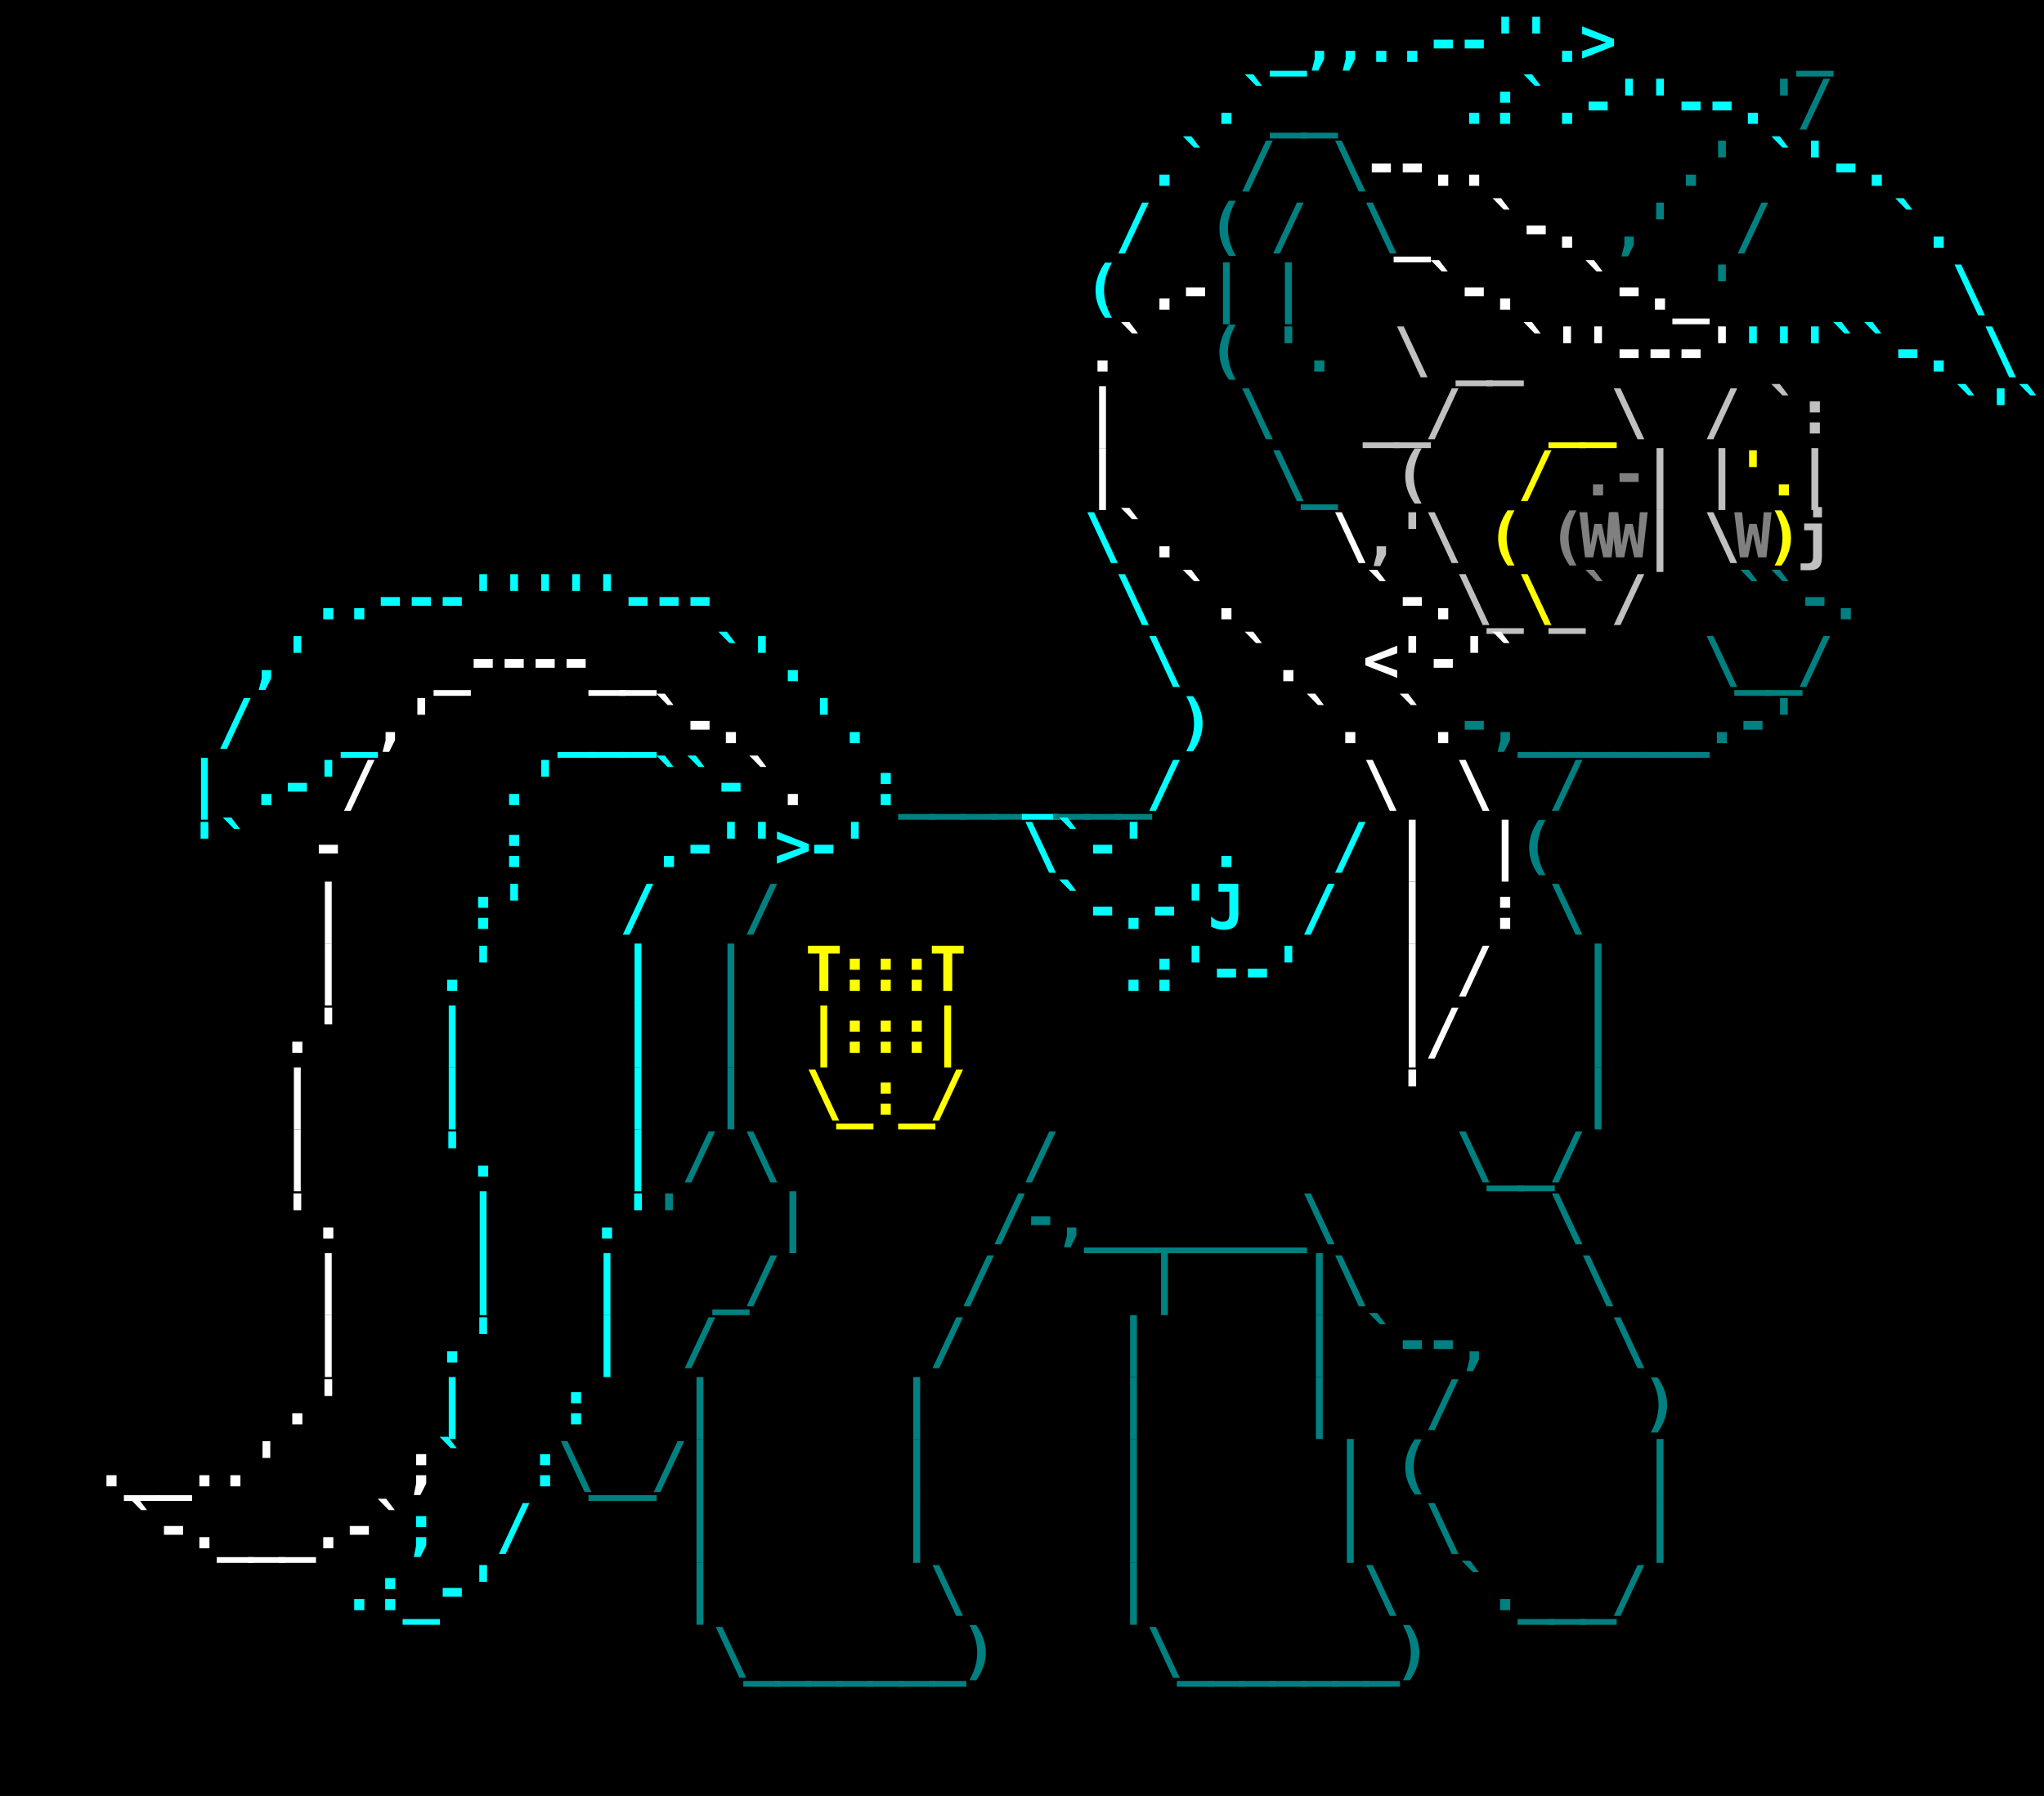
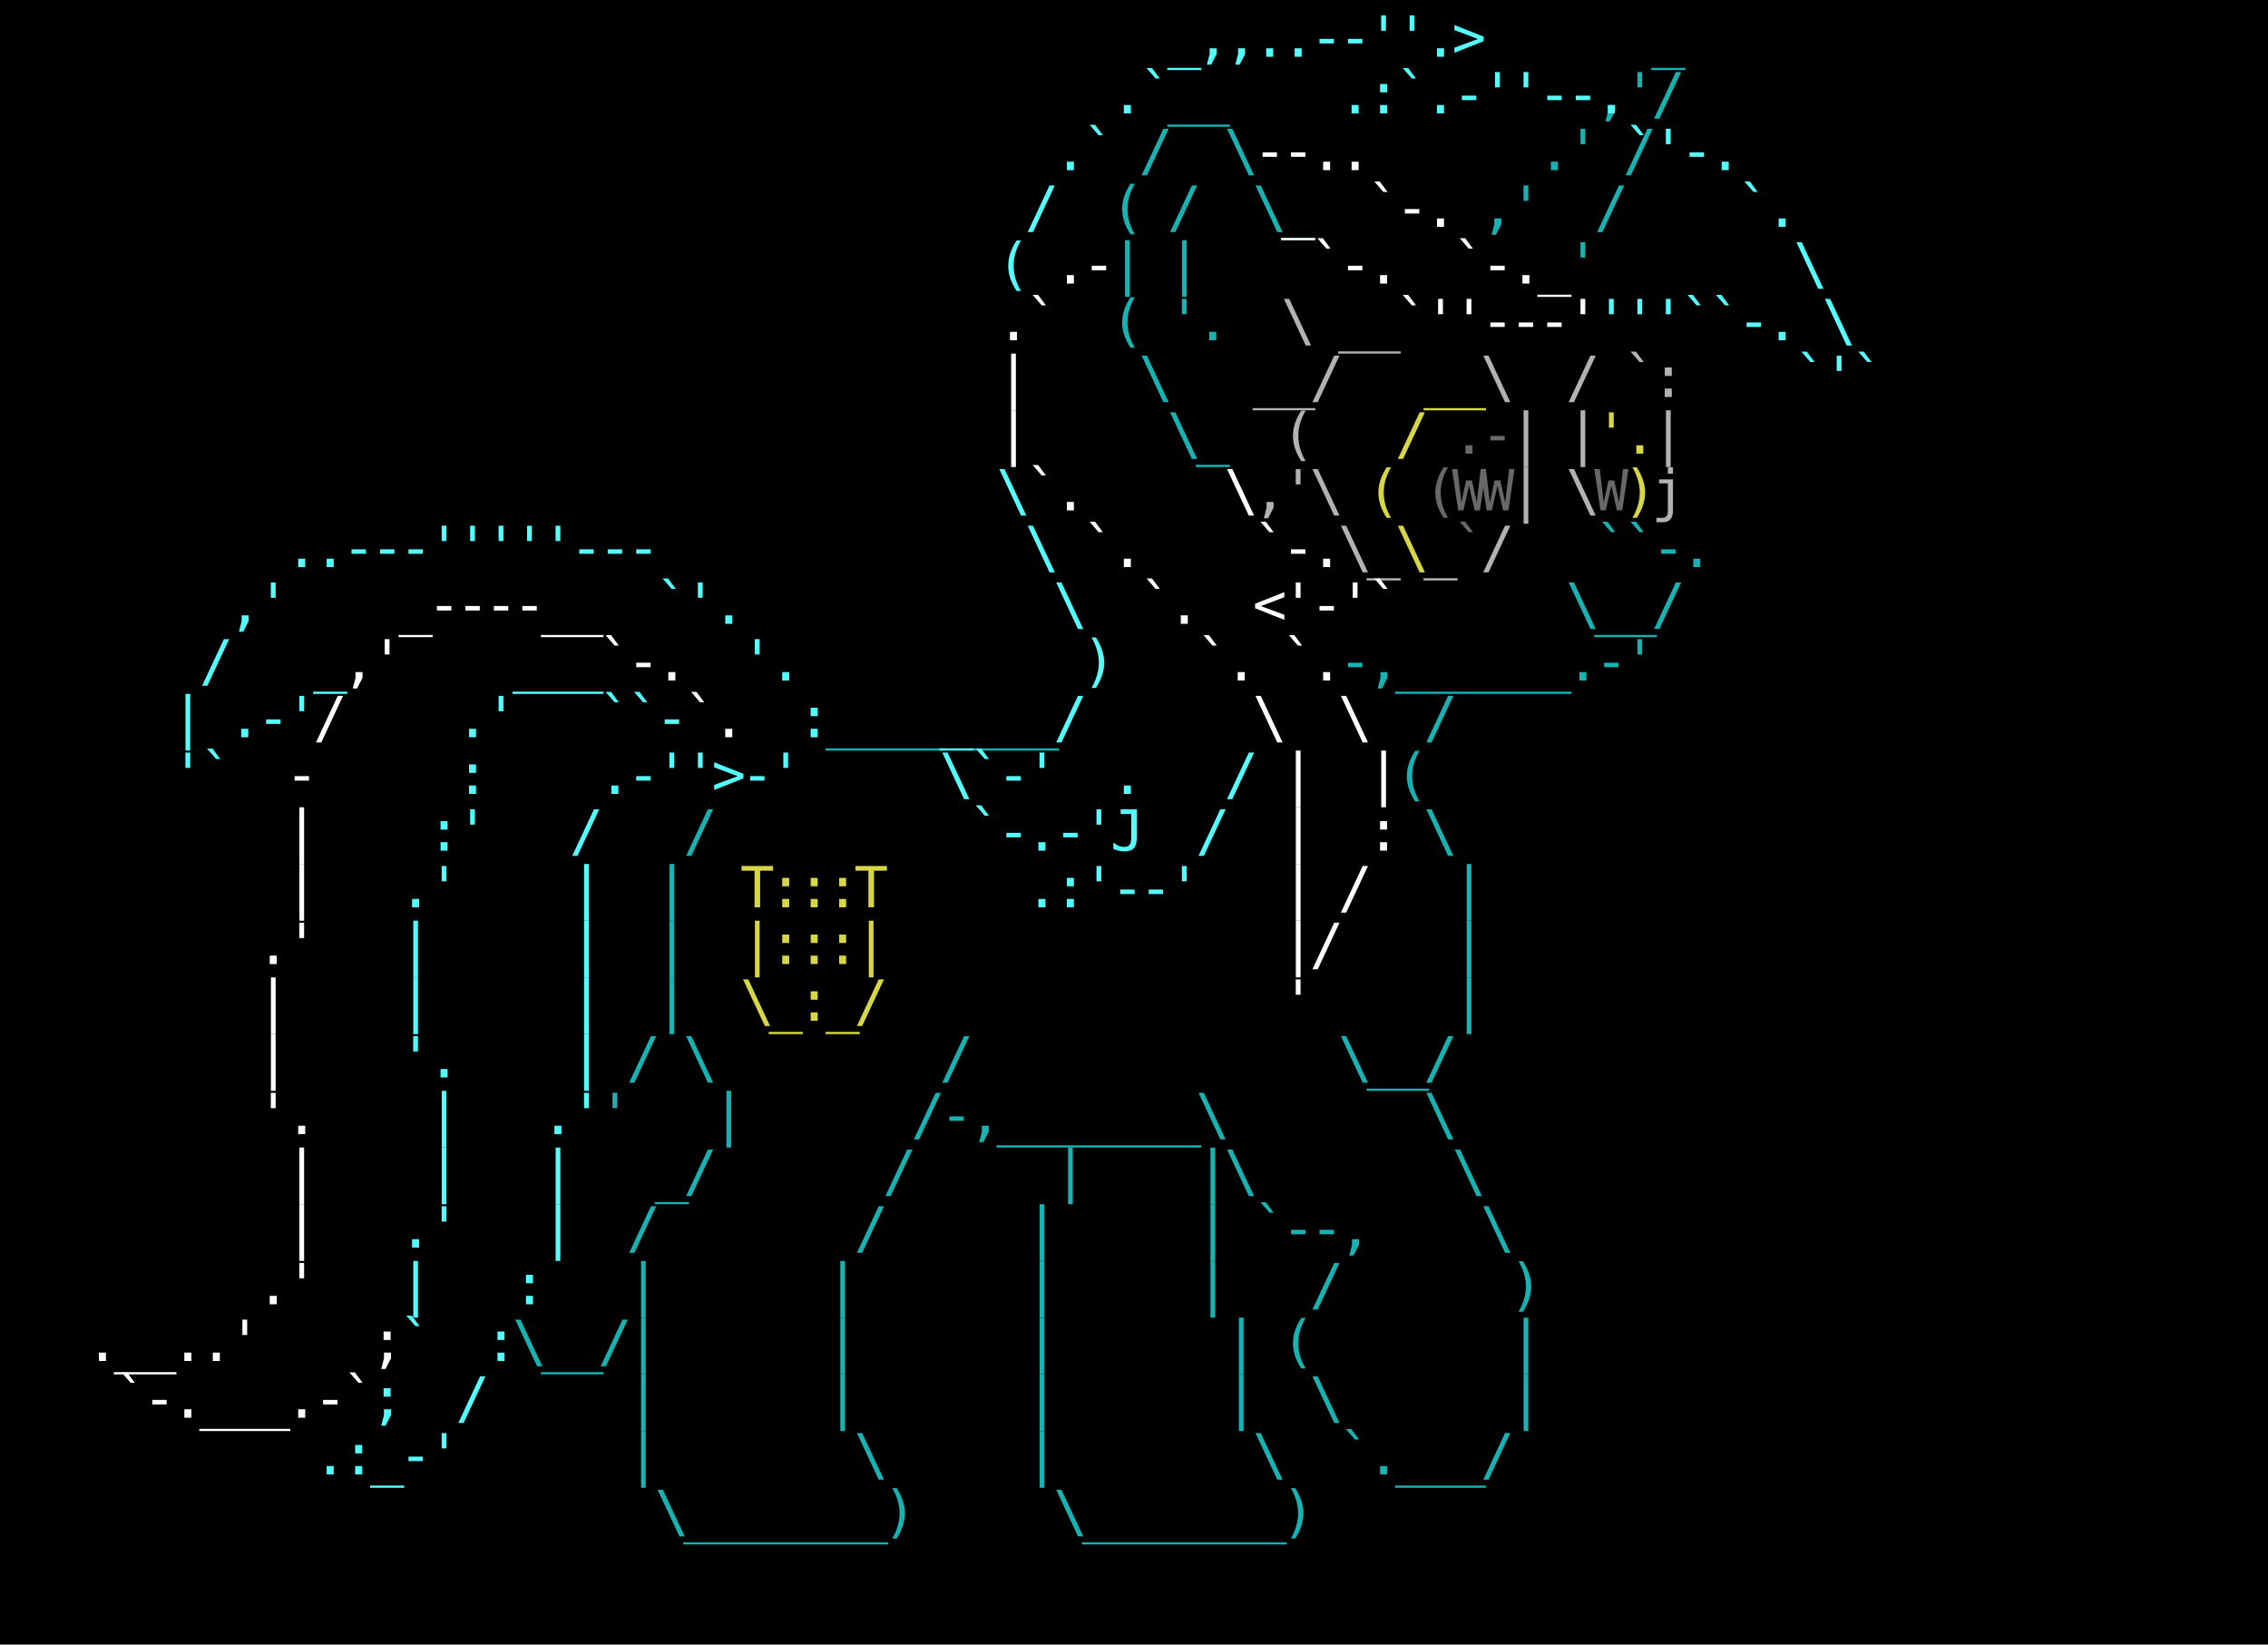
- <svg xmlns="http://www.w3.org/2000/svg" width="396" height="348">
-   <rect style="fill:black;stroke:none;" width="396" height="348" x="0" y="0" />
-   <text y="0" x="0" style="font-family:monospace;font-size:12px;font-weight:bold;">
-     <tspan x="246" y="12" style="fill:cyan;">_</tspan>
-     <tspan x="252" y="12" style="fill:cyan;">,</tspan>
-     <tspan x="258" y="12" style="fill:cyan;">,</tspan>
-     <tspan x="264" y="12" style="fill:cyan;">.</tspan>
-     <tspan x="270" y="12" style="fill:cyan;">.</tspan>
-     <tspan x="276" y="12" style="fill:cyan;">-</tspan>
-     <tspan x="282" y="12" style="fill:cyan;">-</tspan>
-     <tspan x="288" y="12" style="fill:cyan;">'</tspan>
-     <tspan x="294" y="12" style="fill:cyan;">'</tspan>
-     <tspan x="300" y="12" style="fill:cyan;">.</tspan>
-     <tspan x="306" y="12" style="fill:cyan;">&gt;</tspan>
-     <tspan x="348" y="12" style="fill:teal;">_</tspan>
-     <tspan x="234" y="24" style="fill:cyan;">.</tspan>
-     <tspan x="240" y="24" style="fill:cyan;">`</tspan>
-     <tspan x="246" y="24" style="fill:teal;">_</tspan>
-     <tspan x="252" y="24" style="fill:teal;">_</tspan>
-     <tspan x="282" y="24" style="fill:cyan;">.</tspan>
-     <tspan x="288" y="24" style="fill:cyan;">:</tspan>
-     <tspan x="294" y="24" style="fill:cyan;">`</tspan>
-     <tspan x="300" y="24" style="fill:cyan;">.</tspan>
-     <tspan x="306" y="24" style="fill:cyan;">-</tspan>
-     <tspan x="312" y="24" style="fill:cyan;">'</tspan>
-     <tspan x="318" y="24" style="fill:cyan;">'</tspan>
-     <tspan x="324" y="24" style="fill:cyan;">-</tspan>
-     <tspan x="330" y="24" style="fill:cyan;">-</tspan>
-     <tspan x="336" y="24" style="fill:cyan;">.</tspan>
-     <tspan x="342" y="24" style="fill:teal;">'</tspan>
-     <tspan x="348" y="24" style="fill:teal;">/</tspan>
-     <tspan x="222" y="36" style="fill:cyan;">.</tspan>
-     <tspan x="228" y="36" style="fill:cyan;">`</tspan>
-     <tspan x="240" y="36" style="fill:teal;">/</tspan>
-     <tspan x="258" y="36" style="fill:teal;">\</tspan>
-     <tspan x="264" y="36" style="fill:white;">-</tspan>
-     <tspan x="270" y="36" style="fill:white;">-</tspan>
-     <tspan x="276" y="36" style="fill:white;">.</tspan>
-     <tspan x="282" y="36" style="fill:white;">.</tspan>
-     <tspan x="324" y="36" style="fill:teal;">.</tspan>
-     <tspan x="330" y="36" style="fill:teal;">'</tspan>
-     <tspan x="342" y="36" style="fill:cyan;">`</tspan>
-     <tspan x="348" y="36" style="fill:cyan;">'</tspan>
-     <tspan x="354" y="36" style="fill:cyan;">-</tspan>
-     <tspan x="360" y="36" style="fill:cyan;">.</tspan>
-     <tspan x="216" y="48" style="fill:cyan;">/</tspan>
-     <tspan x="234" y="48" style="fill:teal;">(</tspan>
-     <tspan x="246" y="48" style="fill:teal;">/</tspan>
-     <tspan x="264" y="48" style="fill:teal;">\</tspan>
-     <tspan x="270" y="48" style="fill:white;">_</tspan>
-     <tspan x="288" y="48" style="fill:white;">`</tspan>
-     <tspan x="294" y="48" style="fill:white;">-</tspan>
-     <tspan x="300" y="48" style="fill:white;">.</tspan>
-     <tspan x="312" y="48" style="fill:teal;">,</tspan>
-     <tspan x="318" y="48" style="fill:teal;">'</tspan>
-     <tspan x="336" y="48" style="fill:teal;">/</tspan>
-     <tspan x="366" y="48" style="fill:cyan;">`</tspan>
-     <tspan x="372" y="48" style="fill:cyan;">.</tspan>
-     <tspan x="210" y="60" style="fill:cyan;">(</tspan>
-     <tspan x="222" y="60" style="fill:white;">.</tspan>
-     <tspan x="228" y="60" style="fill:white;">-</tspan>
-     <tspan x="234" y="60" style="fill:teal;">|</tspan>
-     <tspan x="246" y="60" style="fill:teal;">|</tspan>
-     <tspan x="276" y="60" style="fill:white;">`</tspan>
-     <tspan x="282" y="60" style="fill:white;">-</tspan>
-     <tspan x="288" y="60" style="fill:white;">.</tspan>
-     <tspan x="306" y="60" style="fill:white;">`</tspan>
-     <tspan x="312" y="60" style="fill:white;">-</tspan>
-     <tspan x="318" y="60" style="fill:white;">.</tspan>
-     <tspan x="324" y="60" style="fill:white;">_</tspan>
-     <tspan x="330" y="60" style="fill:teal;">'</tspan>
-     <tspan x="378" y="60" style="fill:cyan;">\</tspan>
-     <tspan x="210" y="72" style="fill:white;">.</tspan>
-     <tspan x="216" y="72" style="fill:white;">`</tspan>
-     <tspan x="234" y="72" style="fill:teal;">(</tspan>
-     <tspan x="246" y="72" style="fill:teal;">'</tspan>
-     <tspan x="252" y="72" style="fill:teal;">.</tspan>
-     <tspan x="270" y="72" style="fill:silver;">\</tspan>
-     <tspan x="282" y="72" style="fill:silver;">_</tspan>
-     <tspan x="288" y="72" style="fill:silver;">_</tspan>
-     <tspan x="294" y="72" style="fill:white;">`</tspan>
-     <tspan x="300" y="72" style="fill:white;">'</tspan>
-     <tspan x="306" y="72" style="fill:white;">'</tspan>
-     <tspan x="312" y="72" style="fill:white;">-</tspan>
-     <tspan x="318" y="72" style="fill:white;">-</tspan>
-     <tspan x="324" y="72" style="fill:white;">-</tspan>
-     <tspan x="330" y="72" style="fill:white;">'</tspan>
-     <tspan x="336" y="72" style="fill:cyan;">'</tspan>
-     <tspan x="342" y="72" style="fill:cyan;">'</tspan>
-     <tspan x="348" y="72" style="fill:cyan;">'</tspan>
-     <tspan x="354" y="72" style="fill:cyan;">`</tspan>
-     <tspan x="360" y="72" style="fill:cyan;">`</tspan>
-     <tspan x="366" y="72" style="fill:cyan;">-</tspan>
-     <tspan x="372" y="72" style="fill:cyan;">.</tspan>
-     <tspan x="384" y="72" style="fill:cyan;">\</tspan>
-     <tspan x="210" y="84" style="fill:white;">|</tspan>
-     <tspan x="240" y="84" style="fill:teal;">\</tspan>
-     <tspan x="264" y="84" style="fill:silver;">_</tspan>
-     <tspan x="270" y="84" style="fill:silver;">_</tspan>
-     <tspan x="276" y="84" style="fill:silver;">/</tspan>
-     <tspan x="300" y="84" style="fill:yellow;">_</tspan>
-     <tspan x="306" y="84" style="fill:yellow;">_</tspan>
-     <tspan x="312" y="84" style="fill:silver;">\</tspan>
-     <tspan x="330" y="84" style="fill:silver;">/</tspan>
-     <tspan x="342" y="84" style="fill:silver;">`</tspan>
-     <tspan x="348" y="84" style="fill:silver;">:</tspan>
-     <tspan x="378" y="84" style="fill:cyan;">`</tspan>
-     <tspan x="384" y="84" style="fill:cyan;">'</tspan>
-     <tspan x="390" y="84" style="fill:cyan;">`</tspan>
-     <tspan x="210" y="96" style="fill:white;">|</tspan>
-     <tspan x="246" y="96" style="fill:teal;">\</tspan>
-     <tspan x="252" y="96" style="fill:teal;">_</tspan>
-     <tspan x="270" y="96" style="fill:silver;">(</tspan>
-     <tspan x="294" y="96" style="fill:yellow;">/</tspan>
-     <tspan x="306" y="96" style="fill:gray;">.</tspan>
-     <tspan x="312" y="96" style="fill:gray;">-</tspan>
-     <tspan x="318" y="96" style="fill:silver;">|</tspan>
-     <tspan x="330" y="96" style="fill:silver;">|</tspan>
-     <tspan x="336" y="96" style="fill:yellow;">'</tspan>
-     <tspan x="342" y="96" style="fill:yellow;">.</tspan>
-     <tspan x="348" y="96" style="fill:silver;">|</tspan>
-     <tspan x="210" y="108" style="fill:cyan;">\</tspan>
-     <tspan x="216" y="108" style="fill:white;">`</tspan>
-     <tspan x="222" y="108" style="fill:white;">.</tspan>
-     <tspan x="258" y="108" style="fill:white;">\</tspan>
-     <tspan x="264" y="108" style="fill:silver;">,</tspan>
-     <tspan x="270" y="108" style="fill:silver;">'</tspan>
-     <tspan x="276" y="108" style="fill:silver;">\</tspan>
-     <tspan x="288" y="108" style="fill:yellow;">(</tspan>
-     <tspan x="300" y="108" style="fill:gray;">(</tspan>
-     <tspan x="306" y="108" style="fill:gray;">W</tspan>
-     <tspan x="312" y="108" style="fill:gray;">W</tspan>
-     <tspan x="318" y="108" style="fill:silver;">|</tspan>
-     <tspan x="330" y="108" style="fill:silver;">\</tspan>
-     <tspan x="336" y="108" style="fill:gray;">W</tspan>
-     <tspan x="342" y="108" style="fill:yellow;">)</tspan>
-     <tspan x="348" y="108" style="fill:silver;">j</tspan>
-     <tspan x="60" y="120" style="fill:cyan;">.</tspan>
-     <tspan x="66" y="120" style="fill:cyan;">.</tspan>
-     <tspan x="72" y="120" style="fill:cyan;">-</tspan>
-     <tspan x="78" y="120" style="fill:cyan;">-</tspan>
-     <tspan x="84" y="120" style="fill:cyan;">-</tspan>
-     <tspan x="90" y="120" style="fill:cyan;">'</tspan>
-     <tspan x="96" y="120" style="fill:cyan;">'</tspan>
-     <tspan x="102" y="120" style="fill:cyan;">'</tspan>
-     <tspan x="108" y="120" style="fill:cyan;">'</tspan>
-     <tspan x="114" y="120" style="fill:cyan;">'</tspan>
-     <tspan x="120" y="120" style="fill:cyan;">-</tspan>
-     <tspan x="126" y="120" style="fill:cyan;">-</tspan>
-     <tspan x="132" y="120" style="fill:cyan;">-</tspan>
-     <tspan x="216" y="120" style="fill:cyan;">\</tspan>
-     <tspan x="228" y="120" style="fill:white;">`</tspan>
-     <tspan x="234" y="120" style="fill:white;">.</tspan>
-     <tspan x="264" y="120" style="fill:white;">`</tspan>
-     <tspan x="270" y="120" style="fill:white;">-</tspan>
-     <tspan x="276" y="120" style="fill:white;">.</tspan>
-     <tspan x="282" y="120" style="fill:silver;">\</tspan>
-     <tspan x="288" y="120" style="fill:silver;">_</tspan>
-     <tspan x="294" y="120" style="fill:yellow;">\</tspan>
-     <tspan x="300" y="120" style="fill:silver;">_</tspan>
-     <tspan x="306" y="120" style="fill:gray;">`</tspan>
-     <tspan x="312" y="120" style="fill:silver;">/</tspan>
-     <tspan x="336" y="120" style="fill:teal;">`</tspan>
-     <tspan x="342" y="120" style="fill:teal;">`</tspan>
-     <tspan x="348" y="120" style="fill:teal;">-</tspan>
-     <tspan x="354" y="120" style="fill:teal;">.</tspan>
-     <tspan x="48" y="132" style="fill:cyan;">,</tspan>
-     <tspan x="54" y="132" style="fill:cyan;">'</tspan>
-     <tspan x="84" y="132" style="fill:white;">_</tspan>
-     <tspan x="90" y="132" style="fill:white;">-</tspan>
-     <tspan x="96" y="132" style="fill:white;">-</tspan>
-     <tspan x="102" y="132" style="fill:white;">-</tspan>
-     <tspan x="108" y="132" style="fill:white;">-</tspan>
-     <tspan x="114" y="132" style="fill:white;">_</tspan>
-     <tspan x="120" y="132" style="fill:white;">_</tspan>
-     <tspan x="138" y="132" style="fill:cyan;">`</tspan>
-     <tspan x="144" y="132" style="fill:cyan;">'</tspan>
-     <tspan x="150" y="132" style="fill:cyan;">.</tspan>
-     <tspan x="222" y="132" style="fill:cyan;">\</tspan>
-     <tspan x="240" y="132" style="fill:white;">`</tspan>
-     <tspan x="246" y="132" style="fill:white;">.</tspan>
-     <tspan x="264" y="132" style="fill:white;">&lt;</tspan>
-     <tspan x="270" y="132" style="fill:white;">'</tspan>
-     <tspan x="276" y="132" style="fill:white;">-</tspan>
-     <tspan x="282" y="132" style="fill:white;">'</tspan>
-     <tspan x="288" y="132" style="fill:white;">`</tspan>
-     <tspan x="330" y="132" style="fill:teal;">\</tspan>
-     <tspan x="336" y="132" style="fill:teal;">_</tspan>
-     <tspan x="342" y="132" style="fill:teal;">_</tspan>
-     <tspan x="348" y="132" style="fill:teal;">/</tspan>
-     <tspan x="42" y="144" style="fill:cyan;">/</tspan>
-     <tspan x="66" y="144" style="fill:cyan;">_</tspan>
-     <tspan x="72" y="144" style="fill:white;">,</tspan>
-     <tspan x="78" y="144" style="fill:white;">'</tspan>
-     <tspan x="108" y="144" style="fill:cyan;">_</tspan>
-     <tspan x="114" y="144" style="fill:cyan;">_</tspan>
-     <tspan x="120" y="144" style="fill:cyan;">_</tspan>
-     <tspan x="126" y="144" style="fill:white;">`</tspan>
-     <tspan x="132" y="144" style="fill:white;">-</tspan>
-     <tspan x="138" y="144" style="fill:white;">.</tspan>
-     <tspan x="156" y="144" style="fill:cyan;">'</tspan>
-     <tspan x="162" y="144" style="fill:cyan;">.</tspan>
-     <tspan x="228" y="144" style="fill:cyan;">)</tspan>
-     <tspan x="252" y="144" style="fill:white;">`</tspan>
-     <tspan x="258" y="144" style="fill:white;">.</tspan>
-     <tspan x="270" y="144" style="fill:white;">`</tspan>
-     <tspan x="276" y="144" style="fill:white;">.</tspan>
-     <tspan x="282" y="144" style="fill:teal;">-</tspan>
-     <tspan x="288" y="144" style="fill:teal;">,</tspan>
-     <tspan x="294" y="144" style="fill:teal;">_</tspan>
-     <tspan x="300" y="144" style="fill:teal;">_</tspan>
-     <tspan x="306" y="144" style="fill:teal;">_</tspan>
-     <tspan x="312" y="144" style="fill:teal;">_</tspan>
-     <tspan x="318" y="144" style="fill:teal;">_</tspan>
-     <tspan x="324" y="144" style="fill:teal;">_</tspan>
-     <tspan x="330" y="144" style="fill:teal;">.</tspan>
-     <tspan x="336" y="144" style="fill:teal;">-</tspan>
-     <tspan x="342" y="144" style="fill:teal;">'</tspan>
-     <tspan x="36" y="156" style="fill:cyan;">|</tspan>
-     <tspan x="48" y="156" style="fill:cyan;">.</tspan>
-     <tspan x="54" y="156" style="fill:cyan;">-</tspan>
-     <tspan x="60" y="156" style="fill:cyan;">'</tspan>
-     <tspan x="66" y="156" style="fill:white;">/</tspan>
-     <tspan x="96" y="156" style="fill:cyan;">.</tspan>
-     <tspan x="102" y="156" style="fill:cyan;">'</tspan>
-     <tspan x="126" y="156" style="fill:cyan;">`</tspan>
-     <tspan x="132" y="156" style="fill:cyan;">`</tspan>
-     <tspan x="138" y="156" style="fill:cyan;">-</tspan>
-     <tspan x="144" y="156" style="fill:white;">`</tspan>
-     <tspan x="150" y="156" style="fill:white;">.</tspan>
-     <tspan x="168" y="156" style="fill:cyan;">:</tspan>
-     <tspan x="174" y="156" style="fill:teal;">_</tspan>
-     <tspan x="180" y="156" style="fill:teal;">_</tspan>
-     <tspan x="186" y="156" style="fill:teal;">_</tspan>
-     <tspan x="192" y="156" style="fill:teal;">_</tspan>
-     <tspan x="198" y="156" style="fill:cyan;">_</tspan>
-     <tspan x="204" y="156" style="fill:teal;">_</tspan>
-     <tspan x="210" y="156" style="fill:teal;">_</tspan>
-     <tspan x="216" y="156" style="fill:teal;">_</tspan>
-     <tspan x="222" y="156" style="fill:cyan;">/</tspan>
-     <tspan x="264" y="156" style="fill:white;">\</tspan>
-     <tspan x="282" y="156" style="fill:white;">\</tspan>
-     <tspan x="300" y="156" style="fill:teal;">/</tspan>
-     <tspan x="36" y="168" style="fill:cyan;">'</tspan>
-     <tspan x="42" y="168" style="fill:cyan;">`</tspan>
-     <tspan x="60" y="168" style="fill:white;">-</tspan>
-     <tspan x="96" y="168" style="fill:cyan;">:</tspan>
-     <tspan x="126" y="168" style="fill:cyan;">.</tspan>
-     <tspan x="132" y="168" style="fill:cyan;">-</tspan>
-     <tspan x="138" y="168" style="fill:cyan;">'</tspan>
-     <tspan x="144" y="168" style="fill:cyan;">'</tspan>
-     <tspan x="150" y="168" style="fill:cyan;">&gt;</tspan>
-     <tspan x="156" y="168" style="fill:cyan;">-</tspan>
-     <tspan x="162" y="168" style="fill:cyan;">'</tspan>
-     <tspan x="198" y="168" style="fill:cyan;">\</tspan>
-     <tspan x="204" y="168" style="fill:cyan;">`</tspan>
-     <tspan x="210" y="168" style="fill:cyan;">-</tspan>
-     <tspan x="216" y="168" style="fill:cyan;">'</tspan>
-     <tspan x="234" y="168" style="fill:cyan;">.</tspan>
-     <tspan x="258" y="168" style="fill:cyan;">/</tspan>
-     <tspan x="270" y="168" style="fill:white;">|</tspan>
-     <tspan x="288" y="168" style="fill:white;">|</tspan>
-     <tspan x="294" y="168" style="fill:teal;">(</tspan>
-     <tspan x="60" y="180" style="fill:white;">|</tspan>
-     <tspan x="90" y="180" style="fill:cyan;">:</tspan>
-     <tspan x="96" y="180" style="fill:cyan;">'</tspan>
-     <tspan x="120" y="180" style="fill:cyan;">/</tspan>
-     <tspan x="144" y="180" style="fill:teal;">/</tspan>
-     <tspan x="204" y="180" style="fill:cyan;">`</tspan>
-     <tspan x="210" y="180" style="fill:cyan;">-</tspan>
-     <tspan x="216" y="180" style="fill:cyan;">.</tspan>
-     <tspan x="222" y="180" style="fill:cyan;">-</tspan>
-     <tspan x="228" y="180" style="fill:cyan;">'</tspan>
-     <tspan x="234" y="180" style="fill:cyan;">J</tspan>
-     <tspan x="252" y="180" style="fill:cyan;">/</tspan>
-     <tspan x="270" y="180" style="fill:white;">|</tspan>
-     <tspan x="288" y="180" style="fill:white;">:</tspan>
-     <tspan x="300" y="180" style="fill:teal;">\</tspan>
-     <tspan x="60" y="192" style="fill:white;">|</tspan>
-     <tspan x="84" y="192" style="fill:cyan;">.</tspan>
-     <tspan x="90" y="192" style="fill:cyan;">'</tspan>
-     <tspan x="120" y="192" style="fill:cyan;">|</tspan>
-     <tspan x="138" y="192" style="fill:teal;">|</tspan>
-     <tspan x="156" y="192" style="fill:yellow;">T</tspan>
-     <tspan x="162" y="192" style="fill:yellow;">:</tspan>
-     <tspan x="168" y="192" style="fill:yellow;">:</tspan>
-     <tspan x="174" y="192" style="fill:yellow;">:</tspan>
-     <tspan x="180" y="192" style="fill:yellow;">T</tspan>
-     <tspan x="216" y="192" style="fill:cyan;">.</tspan>
-     <tspan x="222" y="192" style="fill:cyan;">:</tspan>
-     <tspan x="228" y="192" style="fill:cyan;">'</tspan>
-     <tspan x="234" y="192" style="fill:cyan;">-</tspan>
-     <tspan x="240" y="192" style="fill:cyan;">-</tspan>
-     <tspan x="246" y="192" style="fill:cyan;">'</tspan>
-     <tspan x="270" y="192" style="fill:white;">|</tspan>
-     <tspan x="282" y="192" style="fill:white;">/</tspan>
-     <tspan x="306" y="192" style="fill:teal;">|</tspan>
-     <tspan x="54" y="204" style="fill:white;">.</tspan>
-     <tspan x="60" y="204" style="fill:white;">'</tspan>
-     <tspan x="84" y="204" style="fill:cyan;">|</tspan>
-     <tspan x="120" y="204" style="fill:cyan;">|</tspan>
-     <tspan x="138" y="204" style="fill:teal;">|</tspan>
-     <tspan x="156" y="204" style="fill:yellow;">|</tspan>
-     <tspan x="162" y="204" style="fill:yellow;">:</tspan>
-     <tspan x="168" y="204" style="fill:yellow;">:</tspan>
-     <tspan x="174" y="204" style="fill:yellow;">:</tspan>
-     <tspan x="180" y="204" style="fill:yellow;">|</tspan>
-     <tspan x="270" y="204" style="fill:white;">|</tspan>
-     <tspan x="276" y="204" style="fill:white;">/</tspan>
-     <tspan x="306" y="204" style="fill:teal;">|</tspan>
-     <tspan x="54" y="216" style="fill:white;">|</tspan>
-     <tspan x="84" y="216" style="fill:cyan;">|</tspan>
-     <tspan x="120" y="216" style="fill:cyan;">|</tspan>
-     <tspan x="138" y="216" style="fill:teal;">|</tspan>
-     <tspan x="156" y="216" style="fill:yellow;">\</tspan>
-     <tspan x="162" y="216" style="fill:yellow;">_</tspan>
-     <tspan x="168" y="216" style="fill:yellow;">:</tspan>
-     <tspan x="174" y="216" style="fill:yellow;">_</tspan>
-     <tspan x="180" y="216" style="fill:yellow;">/</tspan>
-     <tspan x="270" y="216" style="fill:white;">'</tspan>
-     <tspan x="306" y="216" style="fill:teal;">|</tspan>
-     <tspan x="54" y="228" style="fill:white;">|</tspan>
-     <tspan x="84" y="228" style="fill:cyan;">'</tspan>
-     <tspan x="90" y="228" style="fill:cyan;">.</tspan>
-     <tspan x="120" y="228" style="fill:cyan;">|</tspan>
-     <tspan x="132" y="228" style="fill:teal;">/</tspan>
-     <tspan x="144" y="228" style="fill:teal;">\</tspan>
-     <tspan x="198" y="228" style="fill:teal;">/</tspan>
-     <tspan x="282" y="228" style="fill:teal;">\</tspan>
-     <tspan x="288" y="228" style="fill:teal;">_</tspan>
-     <tspan x="294" y="228" style="fill:teal;">_</tspan>
-     <tspan x="300" y="228" style="fill:teal;">/</tspan>
-     <tspan x="54" y="240" style="fill:white;">'</tspan>
-     <tspan x="60" y="240" style="fill:white;">.</tspan>
-     <tspan x="90" y="240" style="fill:cyan;">|</tspan>
-     <tspan x="114" y="240" style="fill:cyan;">.</tspan>
-     <tspan x="120" y="240" style="fill:cyan;">'</tspan>
-     <tspan x="126" y="240" style="fill:teal;">'</tspan>
-     <tspan x="150" y="240" style="fill:teal;">|</tspan>
-     <tspan x="192" y="240" style="fill:teal;">/</tspan>
-     <tspan x="198" y="240" style="fill:teal;">-</tspan>
-     <tspan x="204" y="240" style="fill:teal;">,</tspan>
-     <tspan x="210" y="240" style="fill:teal;">_</tspan>
-     <tspan x="216" y="240" style="fill:teal;">_</tspan>
-     <tspan x="222" y="240" style="fill:teal;">_</tspan>
-     <tspan x="228" y="240" style="fill:teal;">_</tspan>
-     <tspan x="234" y="240" style="fill:teal;">_</tspan>
-     <tspan x="240" y="240" style="fill:teal;">_</tspan>
-     <tspan x="246" y="240" style="fill:teal;">_</tspan>
-     <tspan x="252" y="240" style="fill:teal;">\</tspan>
-     <tspan x="300" y="240" style="fill:teal;">\</tspan>
-     <tspan x="60" y="252" style="fill:white;">|</tspan>
-     <tspan x="90" y="252" style="fill:cyan;">|</tspan>
-     <tspan x="114" y="252" style="fill:cyan;">|</tspan>
-     <tspan x="138" y="252" style="fill:teal;">_</tspan>
-     <tspan x="144" y="252" style="fill:teal;">/</tspan>
-     <tspan x="186" y="252" style="fill:teal;">/</tspan>
-     <tspan x="222" y="252" style="fill:teal;">|</tspan>
-     <tspan x="252" y="252" style="fill:teal;">|</tspan>
-     <tspan x="258" y="252" style="fill:teal;">\</tspan>
-     <tspan x="306" y="252" style="fill:teal;">\</tspan>
-     <tspan x="60" y="264" style="fill:white;">|</tspan>
-     <tspan x="84" y="264" style="fill:cyan;">.</tspan>
-     <tspan x="90" y="264" style="fill:cyan;">'</tspan>
-     <tspan x="114" y="264" style="fill:cyan;">|</tspan>
-     <tspan x="132" y="264" style="fill:teal;">/</tspan>
-     <tspan x="180" y="264" style="fill:teal;">/</tspan>
-     <tspan x="216" y="264" style="fill:teal;">|</tspan>
-     <tspan x="252" y="264" style="fill:teal;">|</tspan>
-     <tspan x="264" y="264" style="fill:teal;">`</tspan>
-     <tspan x="270" y="264" style="fill:teal;">-</tspan>
-     <tspan x="276" y="264" style="fill:teal;">-</tspan>
-     <tspan x="282" y="264" style="fill:teal;">,</tspan>
-     <tspan x="312" y="264" style="fill:teal;">\</tspan>
-     <tspan x="54" y="276" style="fill:white;">.</tspan>
-     <tspan x="60" y="276" style="fill:white;">'</tspan>
-     <tspan x="84" y="276" style="fill:cyan;">|</tspan>
-     <tspan x="108" y="276" style="fill:cyan;">:</tspan>
-     <tspan x="132" y="276" style="fill:teal;">|</tspan>
-     <tspan x="174" y="276" style="fill:teal;">|</tspan>
-     <tspan x="216" y="276" style="fill:teal;">|</tspan>
-     <tspan x="252" y="276" style="fill:teal;">|</tspan>
-     <tspan x="276" y="276" style="fill:teal;">/</tspan>
-     <tspan x="318" y="276" style="fill:teal;">)</tspan>
-     <tspan x="18" y="288" style="fill:white;">.</tspan>
-     <tspan x="24" y="288" style="fill:white;">_</tspan>
-     <tspan x="30" y="288" style="fill:white;">_</tspan>
-     <tspan x="36" y="288" style="fill:white;">.</tspan>
-     <tspan x="42" y="288" style="fill:white;">.</tspan>
-     <tspan x="48" y="288" style="fill:white;">'</tspan>
-     <tspan x="78" y="288" style="fill:white;">;</tspan>
-     <tspan x="84" y="288" style="fill:cyan;">`</tspan>
-     <tspan x="102" y="288" style="fill:cyan;">:</tspan>
-     <tspan x="108" y="288" style="fill:teal;">\</tspan>
-     <tspan x="114" y="288" style="fill:teal;">_</tspan>
-     <tspan x="120" y="288" style="fill:teal;">_</tspan>
-     <tspan x="126" y="288" style="fill:teal;">/</tspan>
-     <tspan x="132" y="288" style="fill:teal;">|</tspan>
-     <tspan x="174" y="288" style="fill:teal;">|</tspan>
-     <tspan x="216" y="288" style="fill:teal;">|</tspan>
-     <tspan x="258" y="288" style="fill:teal;">|</tspan>
-     <tspan x="270" y="288" style="fill:teal;">(</tspan>
-     <tspan x="318" y="288" style="fill:teal;">|</tspan>
-     <tspan x="24" y="300" style="fill:white;">`</tspan>
-     <tspan x="30" y="300" style="fill:white;">-</tspan>
-     <tspan x="36" y="300" style="fill:white;">.</tspan>
-     <tspan x="42" y="300" style="fill:white;">_</tspan>
-     <tspan x="48" y="300" style="fill:white;">_</tspan>
-     <tspan x="54" y="300" style="fill:white;">_</tspan>
-     <tspan x="60" y="300" style="fill:white;">.</tspan>
-     <tspan x="66" y="300" style="fill:white;">-</tspan>
-     <tspan x="72" y="300" style="fill:white;">`</tspan>
-     <tspan x="78" y="300" style="fill:cyan;">;</tspan>
-     <tspan x="96" y="300" style="fill:cyan;">/</tspan>
-     <tspan x="132" y="300" style="fill:teal;">|</tspan>
-     <tspan x="174" y="300" style="fill:teal;">|</tspan>
-     <tspan x="216" y="300" style="fill:teal;">|</tspan>
-     <tspan x="258" y="300" style="fill:teal;">|</tspan>
-     <tspan x="276" y="300" style="fill:teal;">\</tspan>
-     <tspan x="318" y="300" style="fill:teal;">|</tspan>
-     <tspan x="66" y="312" style="fill:cyan;">.</tspan>
-     <tspan x="72" y="312" style="fill:cyan;">:</tspan>
-     <tspan x="78" y="312" style="fill:cyan;">_</tspan>
-     <tspan x="84" y="312" style="fill:cyan;">-</tspan>
-     <tspan x="90" y="312" style="fill:cyan;">'</tspan>
-     <tspan x="132" y="312" style="fill:teal;">|</tspan>
-     <tspan x="180" y="312" style="fill:teal;">\</tspan>
-     <tspan x="216" y="312" style="fill:teal;">|</tspan>
-     <tspan x="264" y="312" style="fill:teal;">\</tspan>
-     <tspan x="282" y="312" style="fill:teal;">`</tspan>
-     <tspan x="288" y="312" style="fill:teal;">.</tspan>
-     <tspan x="294" y="312" style="fill:teal;">_</tspan>
-     <tspan x="300" y="312" style="fill:teal;">_</tspan>
-     <tspan x="306" y="312" style="fill:teal;">_</tspan>
-     <tspan x="312" y="312" style="fill:teal;">/</tspan>
-     <tspan x="138" y="324" style="fill:teal;">\</tspan>
-     <tspan x="144" y="324" style="fill:teal;">_</tspan>
-     <tspan x="150" y="324" style="fill:teal;">_</tspan>
-     <tspan x="156" y="324" style="fill:teal;">_</tspan>
-     <tspan x="162" y="324" style="fill:teal;">_</tspan>
-     <tspan x="168" y="324" style="fill:teal;">_</tspan>
-     <tspan x="174" y="324" style="fill:teal;">_</tspan>
-     <tspan x="180" y="324" style="fill:teal;">_</tspan>
-     <tspan x="186" y="324" style="fill:teal;">)</tspan>
-     <tspan x="222" y="324" style="fill:teal;">\</tspan>
-     <tspan x="228" y="324" style="fill:teal;">_</tspan>
-     <tspan x="234" y="324" style="fill:teal;">_</tspan>
-     <tspan x="240" y="324" style="fill:teal;">_</tspan>
-     <tspan x="246" y="324" style="fill:teal;">_</tspan>
-     <tspan x="252" y="324" style="fill:teal;">_</tspan>
-     <tspan x="258" y="324" style="fill:teal;">_</tspan>
-     <tspan x="264" y="324" style="fill:teal;">_</tspan>
-     <tspan x="270" y="324" style="fill:teal;">)</tspan>
+ <svg xmlns="http://www.w3.org/2000/svg" width="480.0" height="348">
+   <rect style="fill:#000000;stroke:none;" width="480.0" height="348" x="0" y="0" />
+   <text y="0" x="0" style="font-family:monospace;font-size:12px;font-weight:#b2b2b2;fill:white;fill:#686868;letter-spacing:-1.2px" xml:space="preserve">
+     <tspan x="0" y="12">                                                                                </tspan>
+     <tspan x="0" y="24">                                                                                </tspan>
+     <tspan x="0" y="36">                                                                                </tspan>
+     <tspan x="0" y="48">                                                                                </tspan>
+     <tspan x="0" y="60">                                                                                </tspan>
+     <tspan x="0" y="72">                                                                                </tspan>
+     <tspan x="0" y="84">                                                                                </tspan>
+     <tspan x="0" y="96">                                                   .-                           </tspan>
+     <tspan x="0" y="108">                                                  (WW   W                       </tspan>
+     <tspan x="0" y="120">                                                   ` </tspan>
+     <tspan x="0" y="132"> </tspan>
+   </text>
+   <text y="0" x="0" style="font-family:monospace;font-size:12px;font-weight:#b2b2b2;fill:white;fill:#18b2b2;letter-spacing:-1.2px" xml:space="preserve">
+     <tspan x="0" y="12">                                                          _                     </tspan>
+     <tspan x="0" y="24">                                         __             ,'/</tspan>
+     <tspan x="0" y="36">                                        /  \          .' / </tspan>
+     <tspan x="0" y="48">                                       ( /  \_      ,'  /    </tspan>
+     <tspan x="0" y="60">                                       | |             '       </tspan>
+     <tspan x="0" y="72">                                       ( '.                  </tspan>
+     <tspan x="0" y="84">                                        \                        </tspan>
+     <tspan x="0" y="96">                                         \_                                     </tspan>
+     <tspan x="0" y="108">                                                                 </tspan>
+     <tspan x="0" y="120">                                                        ``-.      </tspan>
+     <tspan x="0" y="132">                                                       \__/</tspan>
+     <tspan x="0" y="144">                                               -,______.-' </tspan>
+     <tspan x="0" y="156">                             ____ ___             /</tspan>
+     <tspan x="0" y="168">                                                 (</tspan>
+     <tspan x="0" y="180">                        /                         \        </tspan>
+     <tspan x="0" y="192">                       |                           |        </tspan>
+     <tspan x="0" y="204">                       |                           |       </tspan>
+     <tspan x="0" y="216">                       |                           |        </tspan>
+     <tspan x="0" y="228">                      / \        /             \__/        </tspan>
+     <tspan x="0" y="240">                     '   |      /-,_______\       \                </tspan>
+     <tspan x="0" y="252">                       _/      /     |    |\       \         </tspan>
+     <tspan x="0" y="264">                      /       /     |     | `--,    \        </tspan>
+     <tspan x="0" y="276">                      |      |      |     |   /      )     </tspan>
+     <tspan x="0" y="288">                  \__/|      |      |      | (       |     </tspan>
+     <tspan x="0" y="300">                      |      |      |      |  \      |     </tspan>
+     <tspan x="0" y="312">                      |       \     |       \  `.___/      </tspan>
+     <tspan x="0" y="324">                       \_______)     \_______)             </tspan>
+     <tspan x="0" y="336">                                                            </tspan>
+     <tspan x="0" y="348"> </tspan>
+   </text>
+   <text y="0" x="0" style="font-family:monospace;font-size:12px;font-weight:#b2b2b2;fill:white;fill:#54ffff;letter-spacing:-1.2px" xml:space="preserve">
+     <tspan x="0" y="12">                                         _,,..--''.&gt; </tspan>
+     <tspan x="0" y="24">                                       .`      .:`.-''--.           </tspan>
+     <tspan x="0" y="36">                                     .`                  `'-.</tspan>
+     <tspan x="0" y="48">                                    /                        `.</tspan>
+     <tspan x="0" y="60">                                   (                           \</tspan>
+     <tspan x="0" y="72">                                                        '''``-. \</tspan>
+     <tspan x="0" y="84">                                                               `'`</tspan>
+     <tspan x="0" y="96">                                                                </tspan>
+     <tspan x="0" y="108">                                   \                            </tspan>
+     <tspan x="0" y="120">          ..---'''''---             \                           </tspan>
+     <tspan x="0" y="132">        ,'             `'.           \                          </tspan>
+     <tspan x="0" y="144">       /   _      ___     '.          )                         </tspan>
+     <tspan x="0" y="156">      | .-'     .'   ``-    :    _   /                         </tspan>
+     <tspan x="0" y="168">      '`        :    .-''&gt;-'     \`-'  .   /                   </tspan>
+     <tspan x="0" y="180">               :'   /             `-.-'J  /                     </tspan>
+     <tspan x="0" y="192">              .'    |               .:'--'                      </tspan>
+     <tspan x="0" y="204">              |     |                                           </tspan>
+     <tspan x="0" y="216">              |     |                                           </tspan>
+     <tspan x="0" y="228">              '.    |    </tspan>
+     <tspan x="0" y="240">               |   .' </tspan>
+     <tspan x="0" y="252">               |   | </tspan>
+     <tspan x="0" y="264">              .'   | </tspan>
+     <tspan x="0" y="276">              |   :</tspan>
+     <tspan x="0" y="288">              `  :</tspan>
+     <tspan x="0" y="300">             ;  /  </tspan>
+     <tspan x="0" y="312">           .:_-'   </tspan>
+   </text>
+   <text y="0" x="0" style="font-family:monospace;font-size:12px;font-weight:#b2b2b2;fill:white;fill:#b2b2b2;letter-spacing:-1.2px" xml:space="preserve">
+     <tspan x="0" y="12">                                                                                </tspan>
+     <tspan x="0" y="24">                                                                                </tspan>
+     <tspan x="0" y="36">                                                                                </tspan>
+     <tspan x="0" y="48">                                                                                </tspan>
+     <tspan x="0" y="60">                                                                                </tspan>
+     <tspan x="0" y="72">                                             \ __                 </tspan>
+     <tspan x="0" y="84">                                            __/     \  / `:      </tspan>
+     <tspan x="0" y="96">                                             (       | |  |                     </tspan>
+     <tspan x="0" y="108">                                            ,'\      | \  j                     </tspan>
+     <tspan x="0" y="120">                                               \_ _ /              </tspan>
+   </text>
+   <text y="0" x="0" style="font-family:monospace;font-size:12px;font-weight:#b2b2b2;fill:white;fill:#ffffff;letter-spacing:-1.2px" xml:space="preserve">
+     <tspan x="0" y="12">                                                            </tspan>
+     <tspan x="0" y="24">                                                                </tspan>
+     <tspan x="0" y="36">                                            --..            </tspan>
+     <tspan x="0" y="48">                                             _  `-.         </tspan>
+     <tspan x="0" y="60">                                     .-       `-.  `-._      </tspan>
+     <tspan x="0" y="72">                                   .`            `''---'     </tspan>
+     <tspan x="0" y="84">                                   |                         </tspan>
+     <tspan x="0" y="96">                                   |                         </tspan>
+     <tspan x="0" y="108">                                    `.     \                 </tspan>
+     <tspan x="0" y="120">                                      `.    `-. </tspan>
+     <tspan x="0" y="132">              _----__                   `.  &lt;'-'`              </tspan>
+     <tspan x="0" y="144">            ,'       `-.                  `. `.             </tspan>
+     <tspan x="0" y="156">           /            `.                  \  \            </tspan>
+     <tspan x="0" y="168">          -                                  |  |           </tspan>
+     <tspan x="0" y="180">          |                                  |  :           </tspan>
+     <tspan x="0" y="192">          |                                  | /            </tspan>
+     <tspan x="0" y="204">         .'                                  |/             </tspan>
+     <tspan x="0" y="216">         |                                   '</tspan>
+     <tspan x="0" y="228">         |            </tspan>
+     <tspan x="0" y="240">         '.           </tspan>
+     <tspan x="0" y="252">          |          </tspan>
+     <tspan x="0" y="264">          |          </tspan>
+     <tspan x="0" y="276">         .'        </tspan>
+     <tspan x="0" y="288">   .__..'    ;     </tspan>
+     <tspan x="0" y="300">    `-.___.-`     </tspan>
+     <tspan x="0" y="312">                   </tspan>
+   </text>
+   <text y="0" x="0" style="font-family:monospace;font-size:12px;font-weight:#b2b2b2;fill:white;fill:#d6d646;letter-spacing:-1.2px" xml:space="preserve">
+     <tspan x="0" y="12">                                                                                </tspan>
+     <tspan x="0" y="24">                                                                  </tspan>
+     <tspan x="0" y="36">                                                                  </tspan>
+     <tspan x="0" y="48">                                                                 </tspan>
+     <tspan x="0" y="60">                                                                 </tspan>
+     <tspan x="0" y="72">                                                                 </tspan>
+     <tspan x="0" y="84">                                                  __                 </tspan>
+     <tspan x="0" y="96">                                                 /      '.                      </tspan>
+     <tspan x="0" y="108">                                                (        )       </tspan>
+     <tspan x="0" y="120">                                                 \                 </tspan>
+     <tspan x="0" y="144">                                                 </tspan>
+     <tspan x="0" y="156">                                                 </tspan>
+     <tspan x="0" y="168">                                                 </tspan>
+     <tspan x="0" y="180">                                                 </tspan>
+     <tspan x="0" y="192">                          T:::T                  </tspan>
+     <tspan x="0" y="204">                          |:::|                  </tspan>
+     <tspan x="0" y="216">                          \_:_/  </tspan>
+     <tspan x="0" y="228">                             </tspan>
  </text>
</svg>
